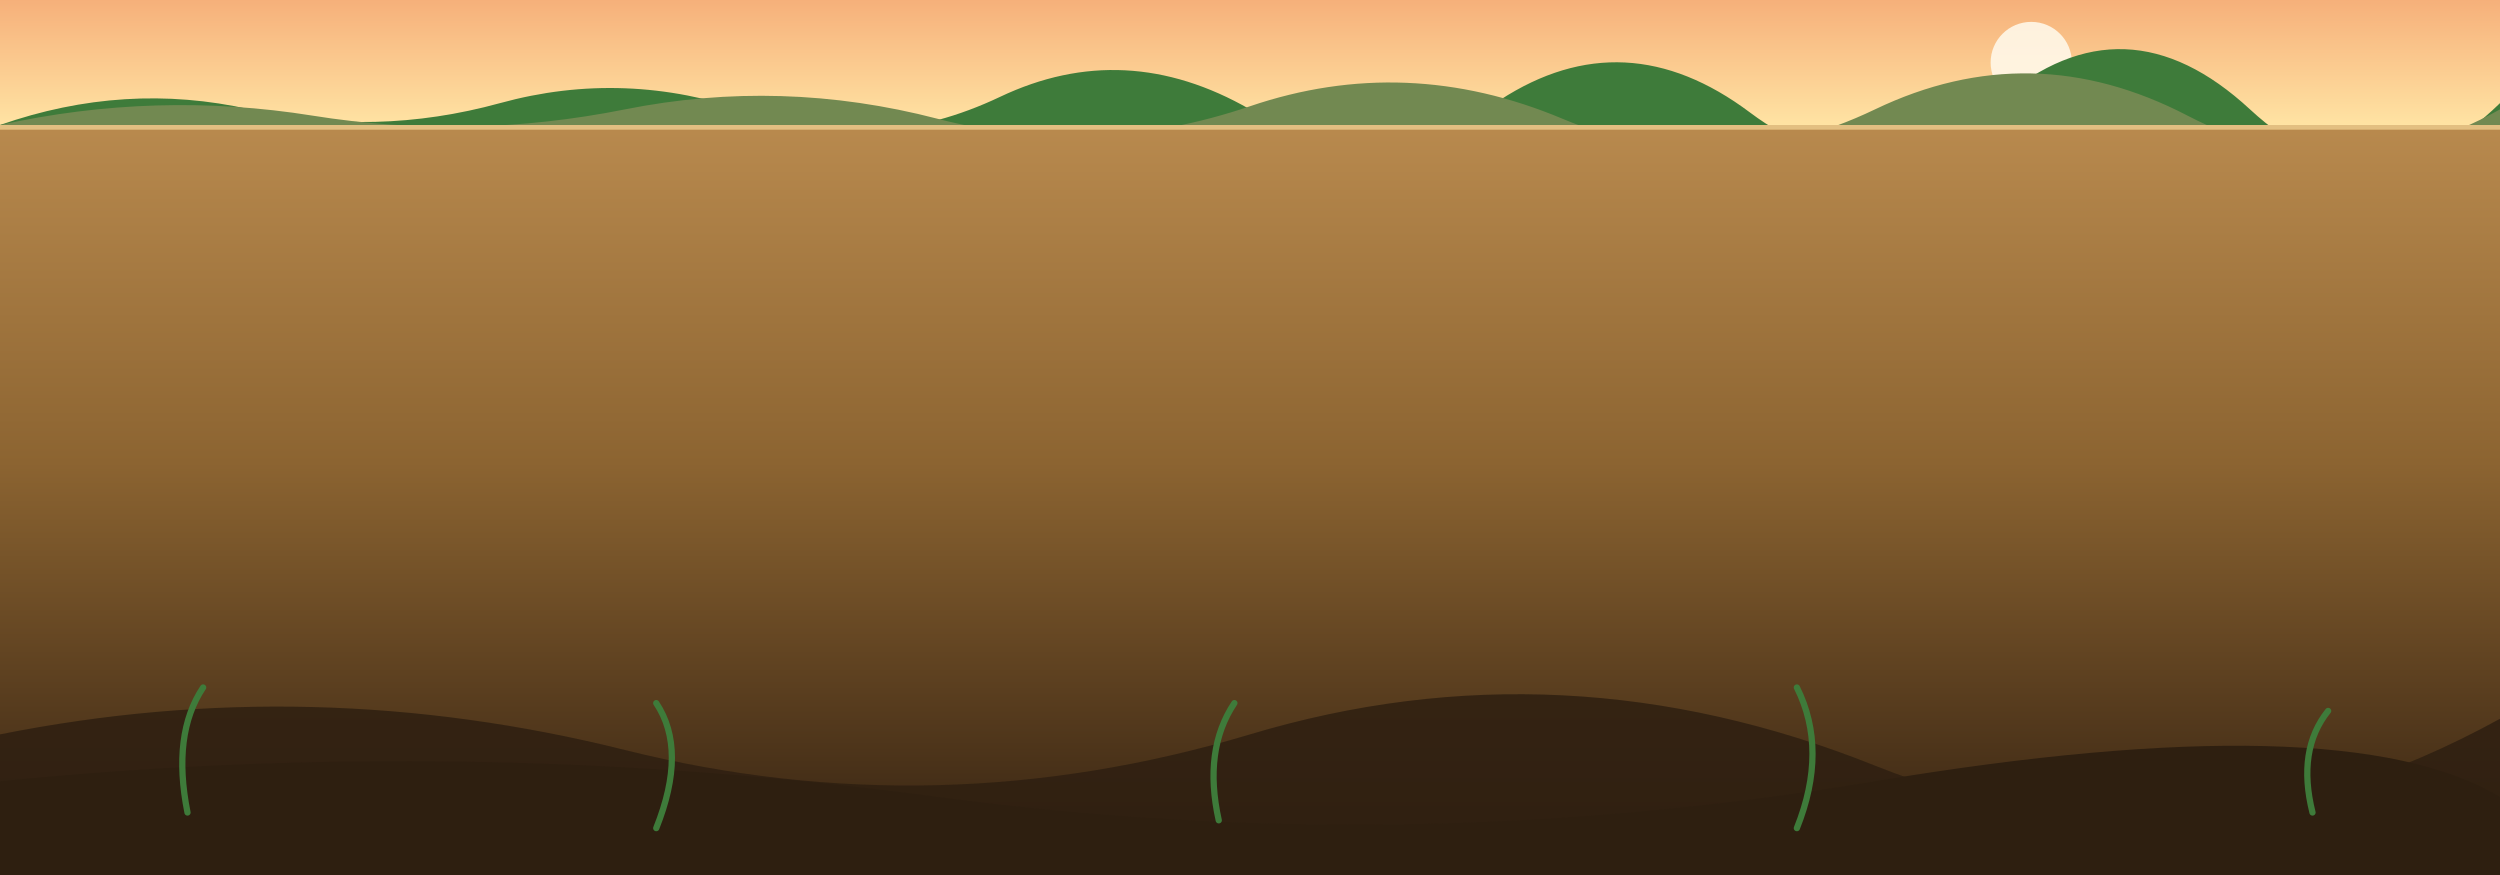
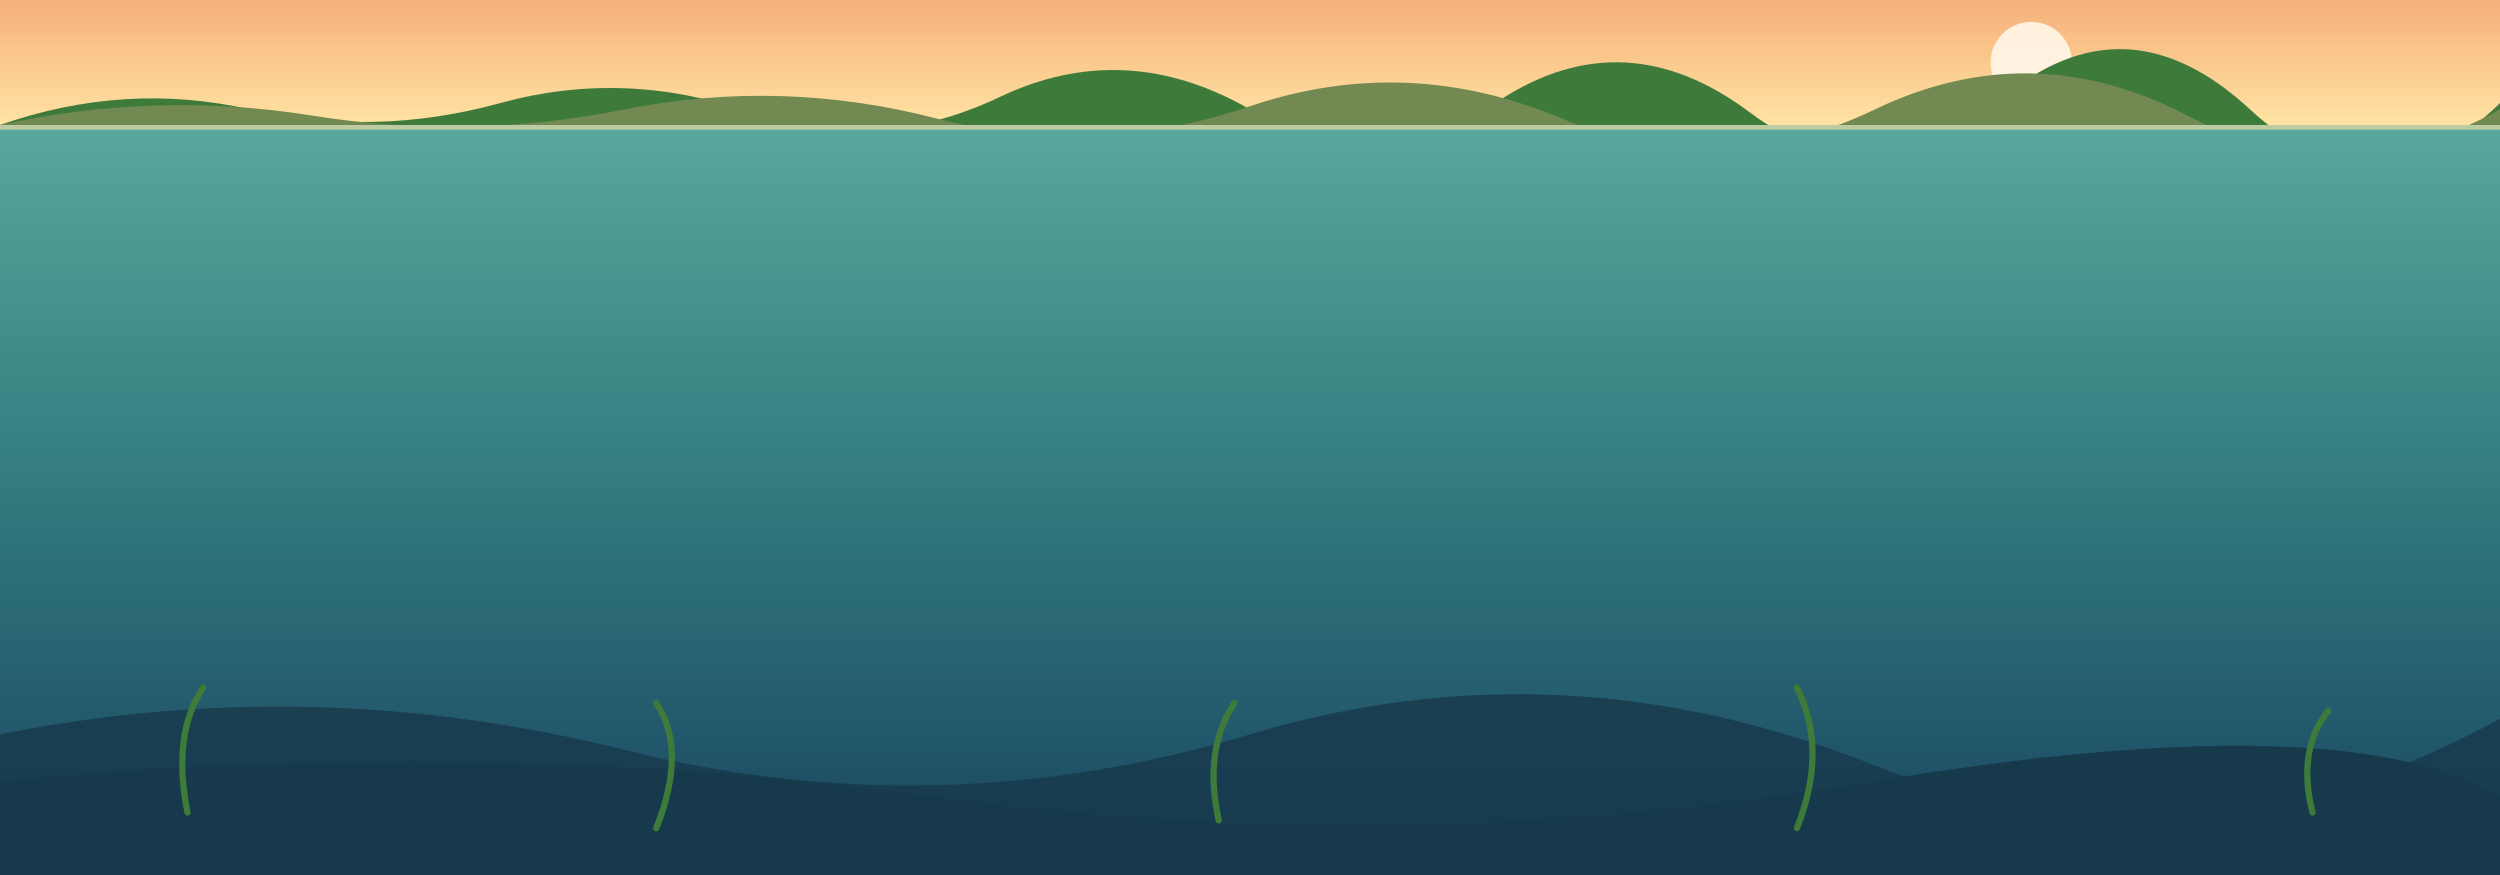
<svg xmlns="http://www.w3.org/2000/svg" viewBox="0 0 1600 560" width="1600" height="560">
  <defs>
    <linearGradient id="sky" x1="0" y1="0" x2="0" y2="1">
      <stop offset="0" stop-color="#F6B07A" />
      <stop offset="1" stop-color="#FFE3A3" />
    </linearGradient>
    <linearGradient id="water" x1="0" y1="0" x2="0" y2="1">
-       <stop offset="0" stop-color="#B98A4E" />
-       <stop offset=".45" stop-color="#8C6431" />
-       <stop offset=".85" stop-color="#4A3219" />
-       <stop offset="1" stop-color="#2E1F10" />
+       <stop offset="0" stop-color="#58a89d" />
+       <stop offset=".45" stop-color="#347e80" />
+       <stop offset=".85" stop-color="#205469" />
+       <stop offset="1" stop-color="#17394c" />
    </linearGradient>
  </defs>
  <rect width="1600" height="80" fill="url(#sky)" />
  <circle cx="1300" cy="40" r="26" fill="#FFF7E8" opacity=".9" />
  <path d="M0 80 Q80 52 160 70 T320 66 T480 72 T640 62 T800 70 T960 64 T1120 72 T1280 64 T1440 70 T1600 66 V80Z" fill="#3E7B3A" />
  <path d="M0 80 Q100 58 200 74 T400 70 T600 76 T800 68 T1000 76 T1200 70 T1400 74 T1600 70 V80Z" fill="#728951" />
  <rect y="80" width="1600" height="480" fill="url(#water)" />
  <rect y="80" width="1600" height="3" fill="#FFE3A3" opacity=".6" />
-   <path d="M0 560 V470 Q200 430 400 480 T800 470 T1200 490 T1600 460 V560Z" fill="#2E1F10" opacity=".85" />
-   <path d="M0 560 V500 Q300 470 600 510 T1200 500 T1600 510 V560Z" fill="#2E1F10" />
+   <path d="M0 560 V470 Q200 430 400 480 T800 470 T1200 490 T1600 460 V560Z" fill="#17394c" opacity=".85" />
+   <path d="M0 560 V500 Q300 470 600 510 T1200 500 T1600 510 V560Z" fill="#17394c" />
  <g stroke="#3E7B3A" stroke-width="4" fill="none" stroke-linecap="round">
    <path d="M120 520 Q110 470 130 440" />
    <path d="M420 530 Q440 480 420 450" />
    <path d="M780 525 Q770 480 790 450" />
    <path d="M1150 530 Q1170 480 1150 440" />
    <path d="M1480 520 Q1470 480 1490 455" />
  </g>
</svg>
